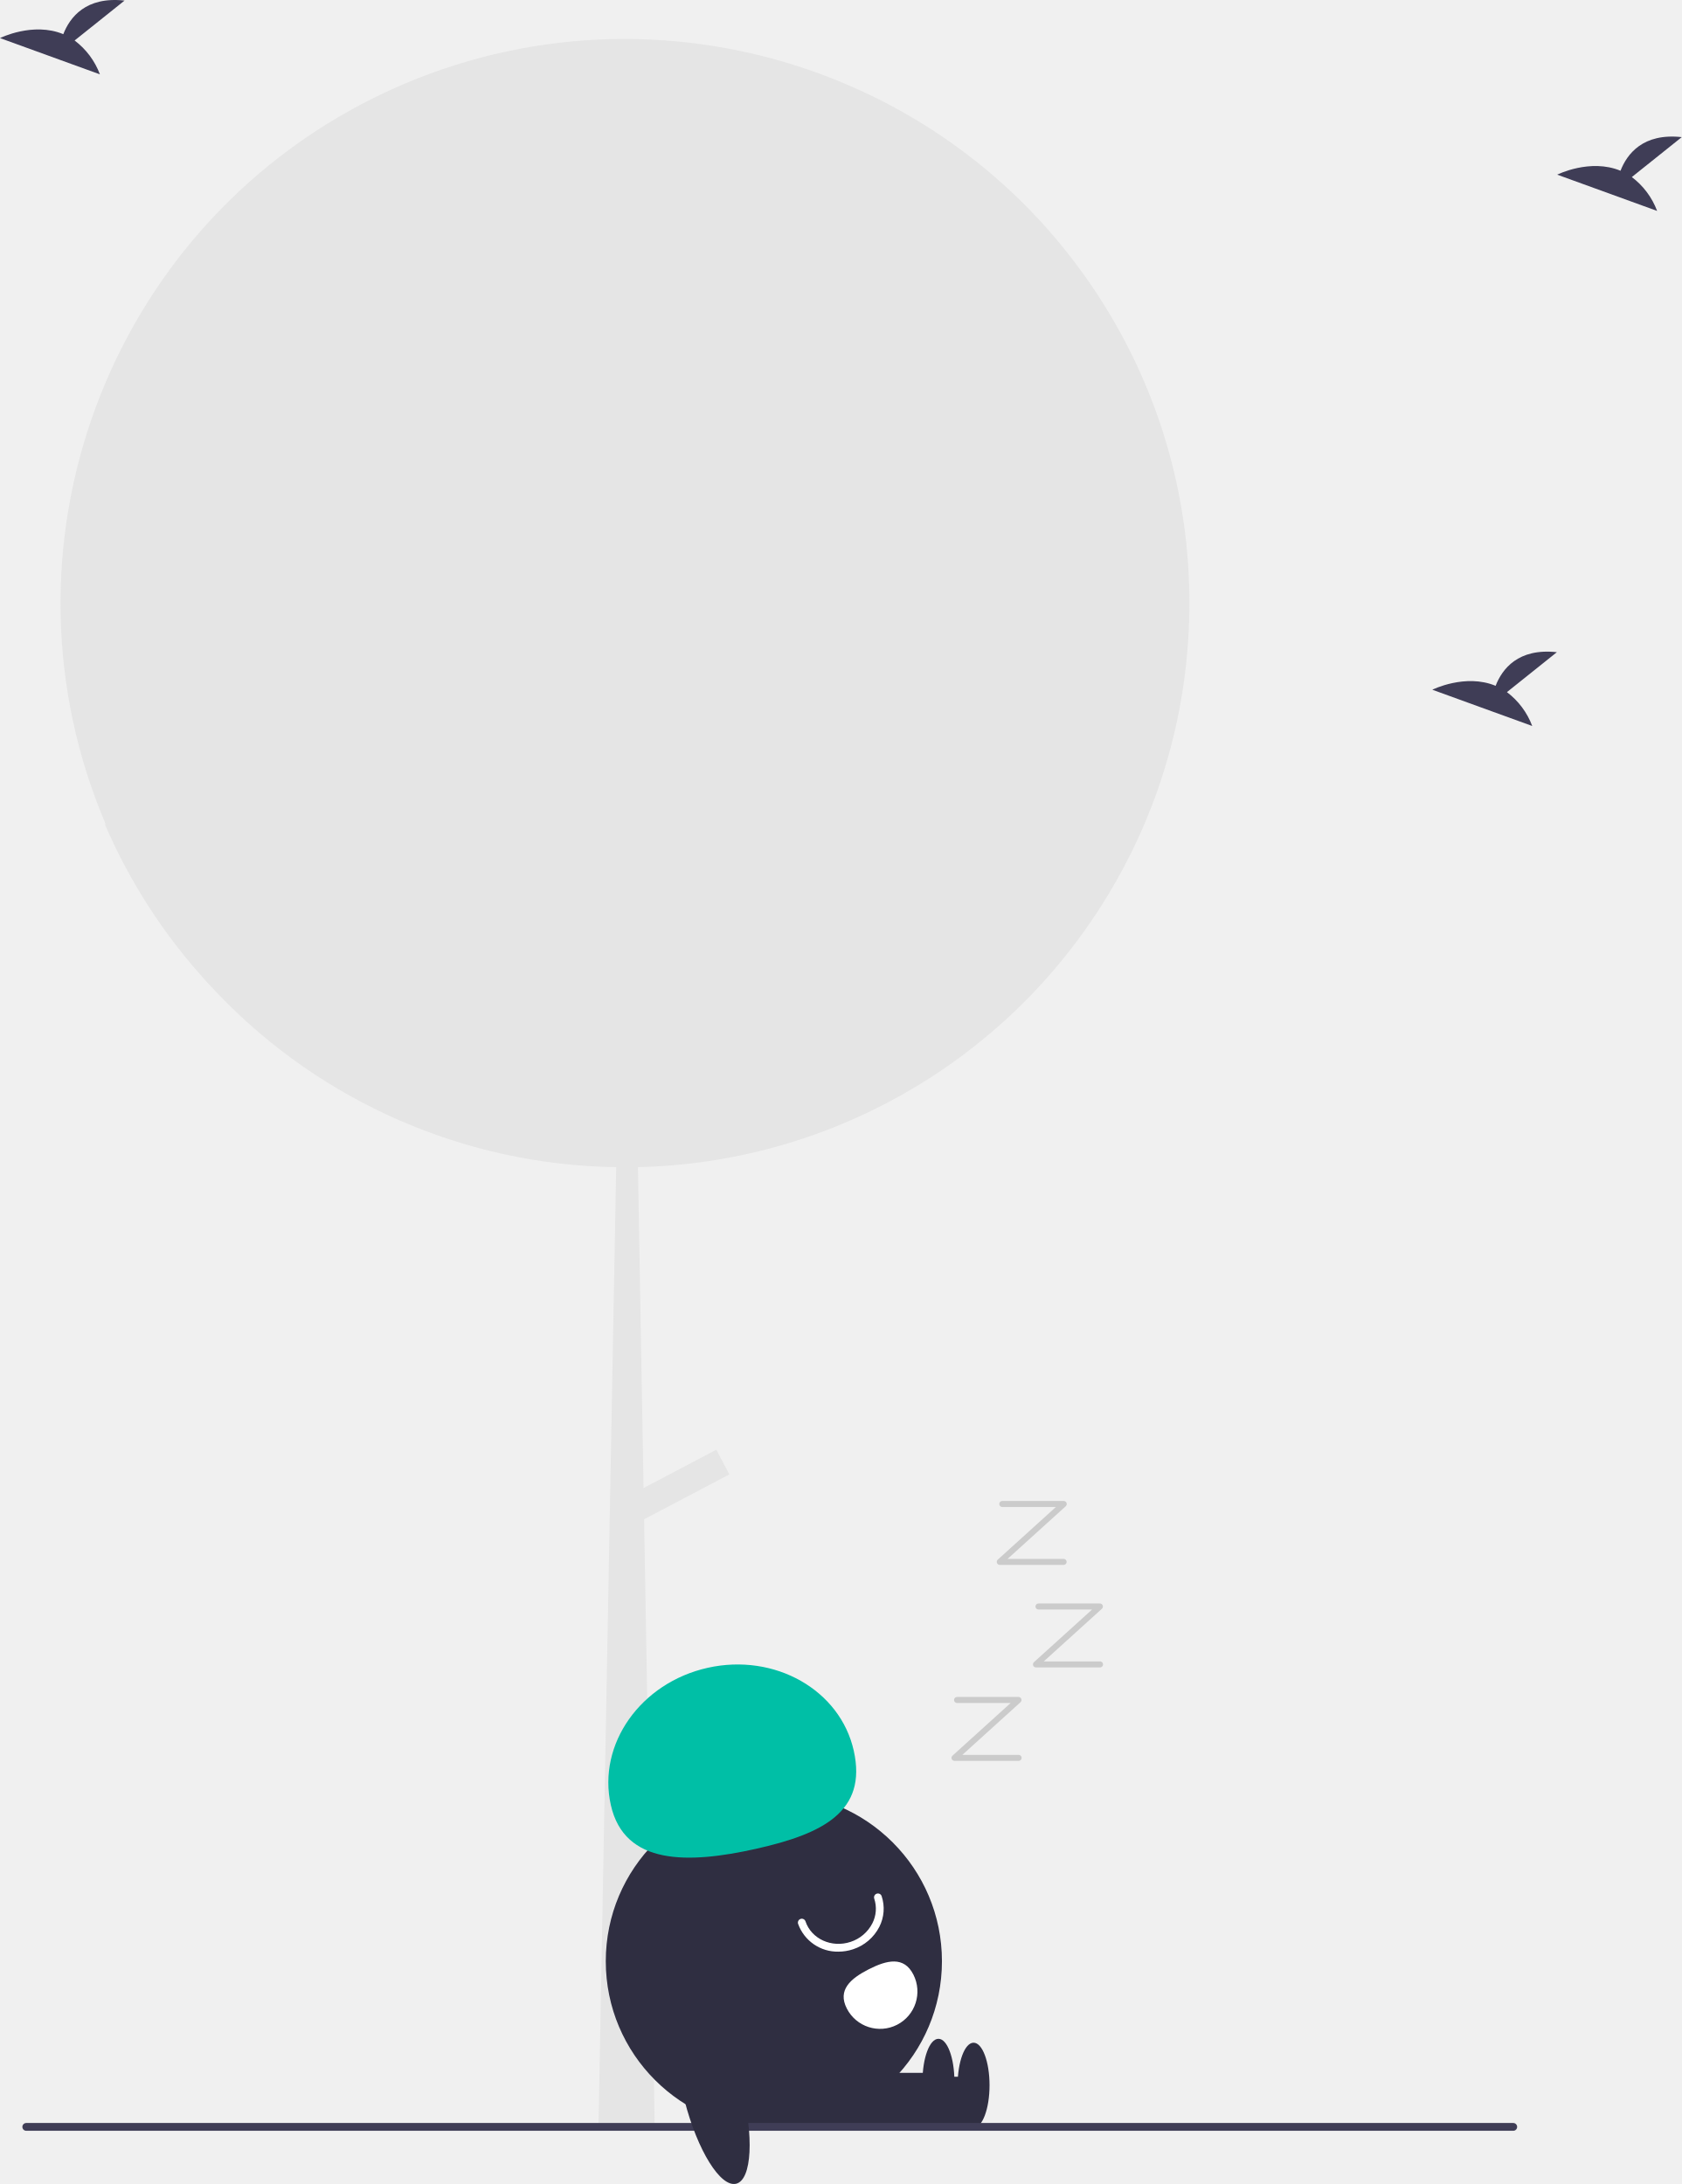
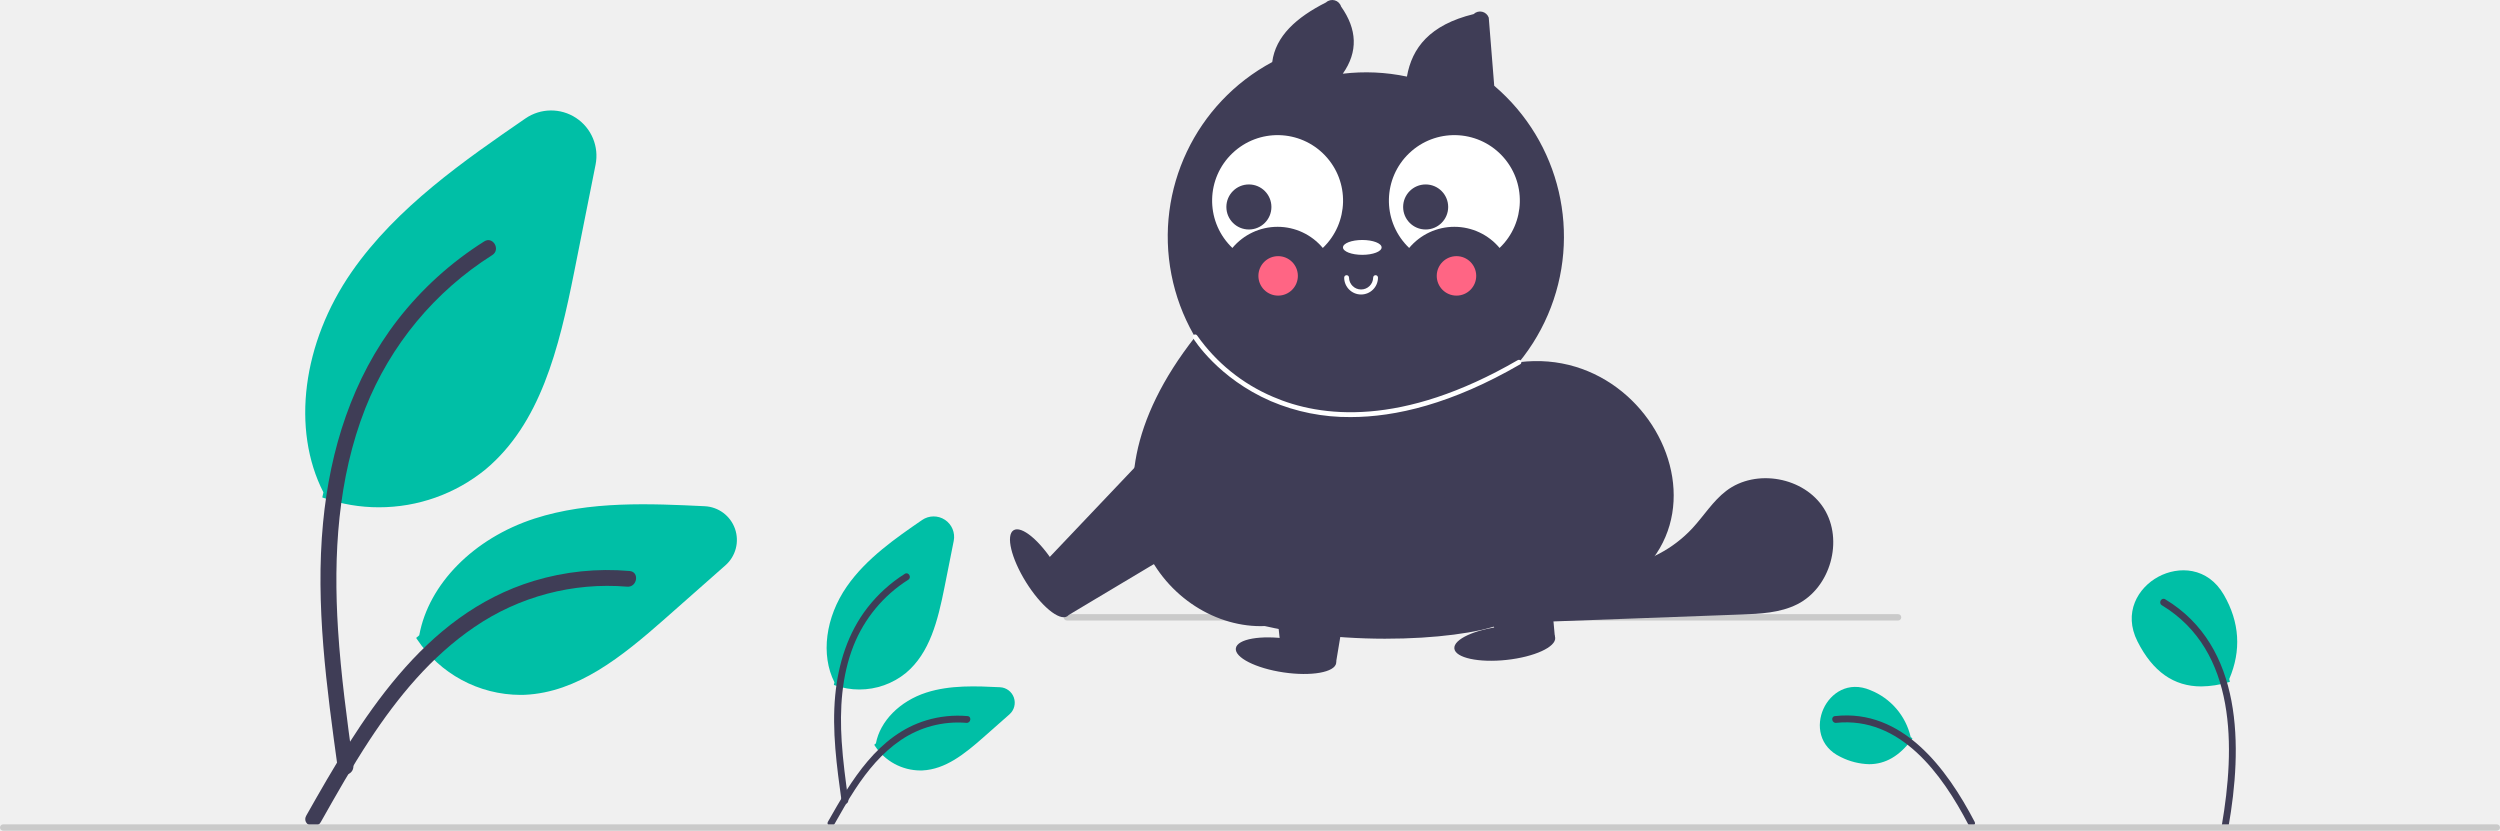
- <svg xmlns="http://www.w3.org/2000/svg" data-name="Layer 1" width="430.914" height="559.71" viewBox="0 0 430.914 559.71">
-   <path d="M689.298,324.684q0,4.785-.31,9.49a143.754,143.754,0,0,1-13.47,52.19c-.06.14-.13.27-.19.4-.36.76-.73,1.52-1.11,2.27a142.039,142.039,0,0,1-7.65,13.5,144.462,144.462,0,0,1-118.56,66.72l1.43,82.24,18.65-9.82,3.33,6.33-21.84,11.5,2.67,152.74.03,2.04-14.42,1.21.03-.05,4.54-246.18a144.175,144.175,0,0,1-102-44.38c-.91-.94-1.81-1.91-2.69-2.87-.04-.04-.07-.08-.1-.11a144.768,144.768,0,0,1-26.34-40.76c.14.16.29.31.43.47a144.642,144.642,0,0,1,68.58-186.38c.5-.25,1.01-.49,1.51-.74a144.752,144.752,0,0,1,187.53,56.93c.88,1.48,1.73,2.99,2.55,4.51A143.852,143.852,0,0,1,689.298,324.684Z" transform="translate(-384.543 -170.1452)" fill="#e5e5e5" />
-   <circle cx="198.285" cy="502.618" r="43.067" fill="#2f2e41" />
-   <rect x="210.603" y="532.223" width="38.584" height="13.084" fill="#2f2e41" />
-   <ellipse cx="249.459" cy="534.403" rx="4.089" ry="10.903" fill="#2f2e41" />
-   <rect x="201.603" y="531.223" width="38.584" height="13.084" fill="#2f2e41" />
-   <ellipse cx="240.459" cy="533.403" rx="4.089" ry="10.903" fill="#2f2e41" />
-   <path d="M541.051,632.712c-3.477-15.574,7.639-31.31,24.829-35.149s33.944,5.675,37.422,21.249-7.915,21.318-25.105,25.156S544.529,648.286,541.051,632.712Z" transform="translate(-384.543 -170.1452)" fill="#00bfa6" />
-   <path d="M599.38,670.311a10.751,10.751,0,0,1-10.34-7.123,1,1,0,0,1,1.896-.637c1.514,4.508,6.698,6.865,11.555,5.253a9.608,9.608,0,0,0,5.573-4.748,8.232,8.232,0,0,0,.485-6.338,1,1,0,0,1,1.896-.637,10.217,10.217,0,0,1-.592,7.868,11.624,11.624,0,0,1-6.732,5.752A11.88,11.88,0,0,1,599.38,670.311Z" transform="translate(-384.543 -170.1452)" fill="#fff" />
-   <path d="M618.565,676.165a9.572,9.572,0,1,1-17.045,8.717h0l-.009-.017c-2.403-4.709.917-7.632,5.627-10.035S616.162,671.455,618.565,676.165Z" transform="translate(-384.543 -170.1452)" fill="#fff" />
-   <path d="M772.276,716.219h-381a1,1,0,0,1,0-2h381a1,1,0,0,1,0,2Z" transform="translate(-384.543 -170.1452)" fill="#3f3d56" />
-   <ellipse cx="567.226" cy="706.642" rx="7.501" ry="23.892" transform="translate(-543.0383 -6.10526) rotate(-14.4613)" fill="#2f2e41" />
-   <path d="M645.509,621.423H629.123a.773.773,0,0,1-.519-1.345l14.9-13.495h-13.767a.773.773,0,0,1,0-1.545h15.771a.773.773,0,0,1,.519,1.346L631.128,619.878h14.381a.773.773,0,1,1,0,1.545Z" transform="translate(-384.543 -170.1452)" fill="#cbcbcb" />
-   <path d="M666.373,597.469H649.987a.773.773,0,0,1-.519-1.346l14.9-13.495h-13.767a.773.773,0,0,1,0-1.545h15.771a.773.773,0,0,1,.519,1.345l-14.9,13.495h14.381a.773.773,0,1,1,0,1.545Z" transform="translate(-384.543 -170.1452)" fill="#cbcbcb" />
-   <path d="M657.1,571.195H640.714a.773.773,0,0,1-.519-1.345l14.9-13.495H641.329a.773.773,0,0,1,0-1.545H657.1a.773.773,0,0,1,.519,1.346l-14.9,13.495H657.1a.773.773,0,0,1,0,1.545Z" transform="translate(-384.543 -170.1452)" fill="#cbcbcb" />
-   <path d="M770.662,347.522,783.457,337.289c-9.94-1.097-14.024,4.324-15.695,8.615-7.765-3.224-16.219,1.001-16.219,1.001l25.6,9.294A19.372,19.372,0,0,0,770.662,347.522Z" transform="translate(-384.543 -170.1452)" fill="#3f3d56" />
-   <path d="M403.662,180.522,416.457,170.289c-9.94-1.097-14.024,4.324-15.695,8.615-7.765-3.224-16.219,1.001-16.219,1.001l25.6,9.294A19.372,19.372,0,0,0,403.662,180.522Z" transform="translate(-384.543 -170.1452)" fill="#3f3d56" />
-   <path d="M802.662,215.522,815.457,205.289c-9.94-1.097-14.024,4.324-15.695,8.615-7.765-3.224-16.219,1.001-16.219,1.001l25.6,9.294A19.372,19.372,0,0,0,802.662,215.522Z" transform="translate(-384.543 -170.1452)" fill="#3f3d56" />
+ <svg xmlns="http://www.w3.org/2000/svg" data-name="Layer 1" width="785" height="260.841" viewBox="0 0 785 260.841">
+   <path d="M326.441,478.691a52.292,52.292,0,0,1-17.347-2.945l-.415-.146.342-1.599c-10.089-19.761-6.605-46.92,8.899-69.252,14.104-20.316,35.584-35.106,54.534-48.153h0a14.232,14.232,0,0,1,22.029,14.502l-6.699,33.625c-4.877,24.485-10.676,47.656-27.839,62.062A52.937,52.937,0,0,1,326.441,478.691Z" transform="translate(-207.473 -319.4008)" fill="#00bfa6" />
+   <path id="ffbc6c51-bae4-4fa4-8657-d565cf4c059e-43" data-name="abd51855-a673-4ef9-adc8-1347fdb580b5-45" d="M313.563,560.805c-3.507-25.553-7.116-51.436-4.65-77.262,2.185-22.937,9.183-45.336,23.43-63.71a105.983,105.983,0,0,1,27.192-24.641c2.718-1.716,5.221,2.592,2.514,4.301a100.756,100.756,0,0,0-39.856,48.086c-8.677,22.069-10.07,46.127-8.576,69.57.903,14.177,2.823,28.261,4.751,42.329a2.581,2.581,0,0,1-1.74,3.064,2.506,2.506,0,0,1-3.064-1.74Z" transform="translate(-207.473 -319.4008)" fill="#3f3d56" />
+   <path d="M370.916,537.599A39.135,39.135,0,0,1,338.39,520.077l-.243-.369.973-.825c2.927-16.093,17.105-30.463,36.176-36.645,17.331-5.617,36.528-4.699,53.461-3.886h0a10.608,10.608,0,0,1,6.514,18.548l-18.919,16.705C402.558,525.789,388.808,536.79,372.284,537.573,371.828,537.59,371.37,537.599,370.916,537.599Z" transform="translate(-207.473 -319.4008)" fill="#00bfa6" />
+   <path id="aeb1fa48-cf11-4fd0-bcf3-ed4f5186d710-44" data-name="b6a87e1b-685a-4f79-adc0-a59c983b9bff-46" d="M303.649,575.494c16.886-29.877,36.47-63.082,71.467-73.695a79.748,79.748,0,0,1,30.058-3.104c3.192.276,2.395,5.195-.79,4.921a74.089,74.089,0,0,0-47.97,12.691c-13.526,9.207-24.058,22.007-32.971,35.58-5.46,8.315-10.351,16.982-15.242,25.637C306.638,580.289,302.068,578.292,303.649,575.494Z" transform="translate(-207.473 -319.4008)" fill="#3f3d56" />
+   <path d="M477.299,535.904a22.848,22.848,0,0,1-7.581-1.287l-.415-.145.179-.836c-4.345-8.613-2.821-20.4,3.906-30.091,6.117-8.812,15.411-15.21,23.609-20.854h0a6.426,6.426,0,0,1,9.947,6.549l-2.891,14.513c-2.116,10.62-4.634,20.672-12.111,26.947A23.131,23.131,0,0,1,477.299,535.904Z" transform="translate(-207.473 -319.4008)" fill="#00bfa6" />
+   <path id="befe610e-f590-49ec-bffb-7dad48495fb9-45" data-name="ebf62926-f2ef-4574-b3b9-03deb0cc338a-47" d="M471.741,571.061c-1.514-11.029-3.071-22.2-2.007-33.346.943-9.9,3.964-19.567,10.113-27.497a45.741,45.741,0,0,1,11.736-10.635c1.173-.74,2.253,1.119,1.085,1.856a43.487,43.487,0,0,0-17.202,20.754c-3.745,9.525-4.346,19.908-3.701,30.026.39,6.119,1.218,12.198,2.051,18.269a1.114,1.114,0,0,1-.751,1.322,1.082,1.082,0,0,1-1.322-.751Z" transform="translate(-207.473 -319.4008)" fill="#3f3d56" />
+   <path d="M496.496,561.329a17.175,17.175,0,0,1-14.277-7.69l-.243-.369.534-.454c1.323-7.007,7.498-13.248,15.787-15.935,7.53-2.44,15.84-2.043,23.175-1.69a4.862,4.862,0,0,1,2.986,8.502l-8.166,7.21c-5.993,5.293-11.971,10.073-19.194,10.415C496.898,561.325,496.697,561.329,496.496,561.329Z" transform="translate(-207.473 -319.4008)" fill="#00bfa6" />
+   <path id="b53d741b-ef59-4c7c-affc-95472d9c2a68-46" data-name="ab8c1ad0-4924-41ff-9be1-1da9c47377aa-48" d="M467.462,577.4c7.288-12.895,15.74-27.226,30.845-31.807a34.42,34.42,0,0,1,12.973-1.34c1.378.119,1.034,2.242-.341,2.124a31.977,31.977,0,0,0-20.704,5.477c-5.838,3.974-10.383,9.498-14.23,15.356-2.357,3.589-4.467,7.329-6.578,11.065C468.752,579.47,466.78,578.608,467.462,577.4Z" transform="translate(-207.473 -319.4008)" fill="#3f3d56" />
+   <path d="M898.666,534.938c-8.648,0-15.24-4.67-20.016-14.116-4.577-9.057.17-16.876,6.519-20.309,6.361-3.44,15.522-3.131,20.602,5.673h0c4.95,8.579,5.519,17.471,1.689,26.432l.188.88-.449.129A31.017,31.017,0,0,1,898.666,534.938Z" transform="translate(-207.473 -319.4008)" fill="#00bfa6" />
+   <path id="e8eb6681-5211-4dd4-9f94-0d3c8ea84ba4-47" data-name="fe56ea42-b5c6-4c01-a160-1e56b0952e49-49" d="M907.205,579.061c4.422-25.014,4.702-56.695-19.843-71.478-1.172-.741-2.252,1.119-1.084,1.856,23.697,14.333,22.993,44.939,18.852,69.05a1.076,1.076,0,0,0,2.074.571Z" transform="translate(-207.473 -319.4008)" fill="#3f3d56" />
+   <path d="M794.383,559.358a21.011,21.011,0,0,1-8.884-2.237c-6.958-3.266-7.715-10.124-5.474-15.115,2.217-4.936,7.788-8.881,14.782-5.878a20.888,20.888,0,0,1,12.613,14.676l.569.482-.28.377C803.881,556.803,799.477,559.358,794.383,559.358Z" transform="translate(-207.473 -319.4008)" fill="#00bfa6" />
+   <path id="a29d0e9a-5ecc-4f87-bdab-d30ce58fe09b-48" data-name="bd957783-9dde-42d5-bbc3-75df1df1a96d-50" d="M827.484,577.4c-8.709-16.672-22.617-35.527-43.819-33.146-1.377.118-1.033,2.241.342,2.123,20.139-2.084,33.242,16.028,41.512,31.899C826.194,579.47,828.166,578.608,827.484,577.4Z" transform="translate(-207.473 -319.4008)" fill="#3f3d56" />
+   <path d="M991.473,580.242h-783a1,1,0,0,1,0-2h783a1,1,0,0,1,0,2Z" transform="translate(-207.473 -319.4008)" fill="#cacaca" />
+   <path d="M803.473,514.242h-261a1,1,0,0,1,0-2h261a1,1,0,0,1,0,2Z" transform="translate(-207.473 -319.4008)" fill="#cacaca" />
+   <path d="M676.659,346.33l-1.718-21.392a2.899,2.899,0,0,0-4.744-1.113c-13.791,3.384-19.356,10.584-20.95,19.627a61.783,61.783,0,0,0-20.14-.906c4.848-6.901,4.514-13.934-.529-21.087a2.899,2.899,0,0,0-4.723-1.305c-9.328,4.715-15.853,10.59-16.904,18.732a62.203,62.203,0,1,0,69.708,7.444Z" transform="translate(-207.473 -319.4008)" fill="#3f3d56" />
+   <path d="M684.426,433.14c50.415-6.467,78.775,75.767-2.557,80.349-4.99,5.475-44.103,10.053-77.25,2.494-29.752,1.192-63.575-37.726-21.867-90.806Z" transform="translate(-207.473 -319.4008)" fill="#3f3d56" />
+   <polyline points="426.623 156.172 426.623 197.774 446.073 197.774 461.505 155.413" fill="#3f3d56" />
+   <path d="M703.574,503.145c-.107-.153-.185-.314-.277-.471q-1.243.046-2.486.092Z" transform="translate(-207.473 -319.4008)" fill="#3f3d56" />
+   <path d="M780.209,479.107c-6.209-9.924-21.401-12.681-30.701-5.572-4.197,3.208-7.025,7.845-10.611,11.725A39.306,39.306,0,0,1,716.067,497.342c-6.094.914-12.539.418-18.167,2.927-5.458,2.433-9.575,9.379-6.604,14.405q31.421-1.158,62.841-2.316c6.026-.222,12.267-.497,17.656-3.204C782.254,503.899,786.418,489.031,780.209,479.107Z" transform="translate(-207.473 -319.4008)" fill="#3f3d56" />
+   <path d="M631.565,450.362a62.391,62.391,0,0,1-25.046-4.998c-16.525-7.173-24.099-19.278-24.414-19.79a.758.758,0,0,1,1.292-.794,55.775,55.775,0,0,0,23.802,19.226c14.881,6.434,40.293,9.657,76.845-11.522a.758.758,0,1,1,.761,1.312h0C663.349,446.229,645.633,450.362,631.565,450.362Z" transform="translate(-207.473 -319.4008)" fill="#fff" />
+   <path d="M634.854,411.875a5.314,5.314,0,0,1-5.308-5.308.758.758,0,0,1,1.517,0,3.792,3.792,0,0,0,7.583,0,.758.758,0,0,1,1.517,0A5.314,5.314,0,0,1,634.854,411.875Z" transform="translate(-207.473 -319.4008)" fill="#fff" />
+   <ellipse cx="427.76" cy="77.687" rx="6.066" ry="2.333" fill="#fff" />
+   <path d="M594.442,397.259a18.496,18.496,0,0,1,28.391,0,20.558,20.558,0,1,0-29.066-.675Q594.097,396.929,594.442,397.259Z" transform="translate(-207.473 -319.4008)" fill="#fff" />
+   <path d="M649.95,397.259a18.496,18.496,0,0,1,28.391,0,20.558,20.558,0,1,0-29.066-.675v0h0Q649.604,396.929,649.95,397.259Z" transform="translate(-207.473 -319.4008)" fill="#fff" />
+   <circle cx="392.152" cy="64.988" r="7.072" fill="#3f3d56" />
+   <circle cx="447.657" cy="64.988" r="7.072" fill="#3f3d56" />
+   <circle cx="457.334" cy="86.627" r="6.197" fill="#ff6584" />
+   <circle cx="401.334" cy="86.627" r="6.197" fill="#ff6584" />
+   <ellipse cx="534.159" cy="499.411" rx="5.308" ry="15.924" transform="translate(-390.8061 38.79323) rotate(-31.93981)" fill="#3f3d56" />
+   <polyline points="360.474 142.389 326.686 177.977 335.496 193.148 367.393 174.088" fill="#3f3d56" />
+   <ellipse cx="611.283" cy="525.286" rx="5.308" ry="15.924" transform="matrix(0.14644, -0.98922, 0.98922, 0.14644, -205.3314, 733.654)" fill="#3f3d56" />
+   <polyline points="397.024 155.777 402.261 204.569 419.496 208.148 425.659 171.033" fill="#3f3d56" />
+   <ellipse cx="679.97" cy="521.336" rx="15.924" ry="5.308" transform="translate(-259.5996 -243.2445) rotate(-6.17422)" fill="#3f3d56" />
+   <polyline points="453.303 155.154 470.666 201.051 488.247 200.172 484.859 162.701" fill="#3f3d56" />
</svg>
